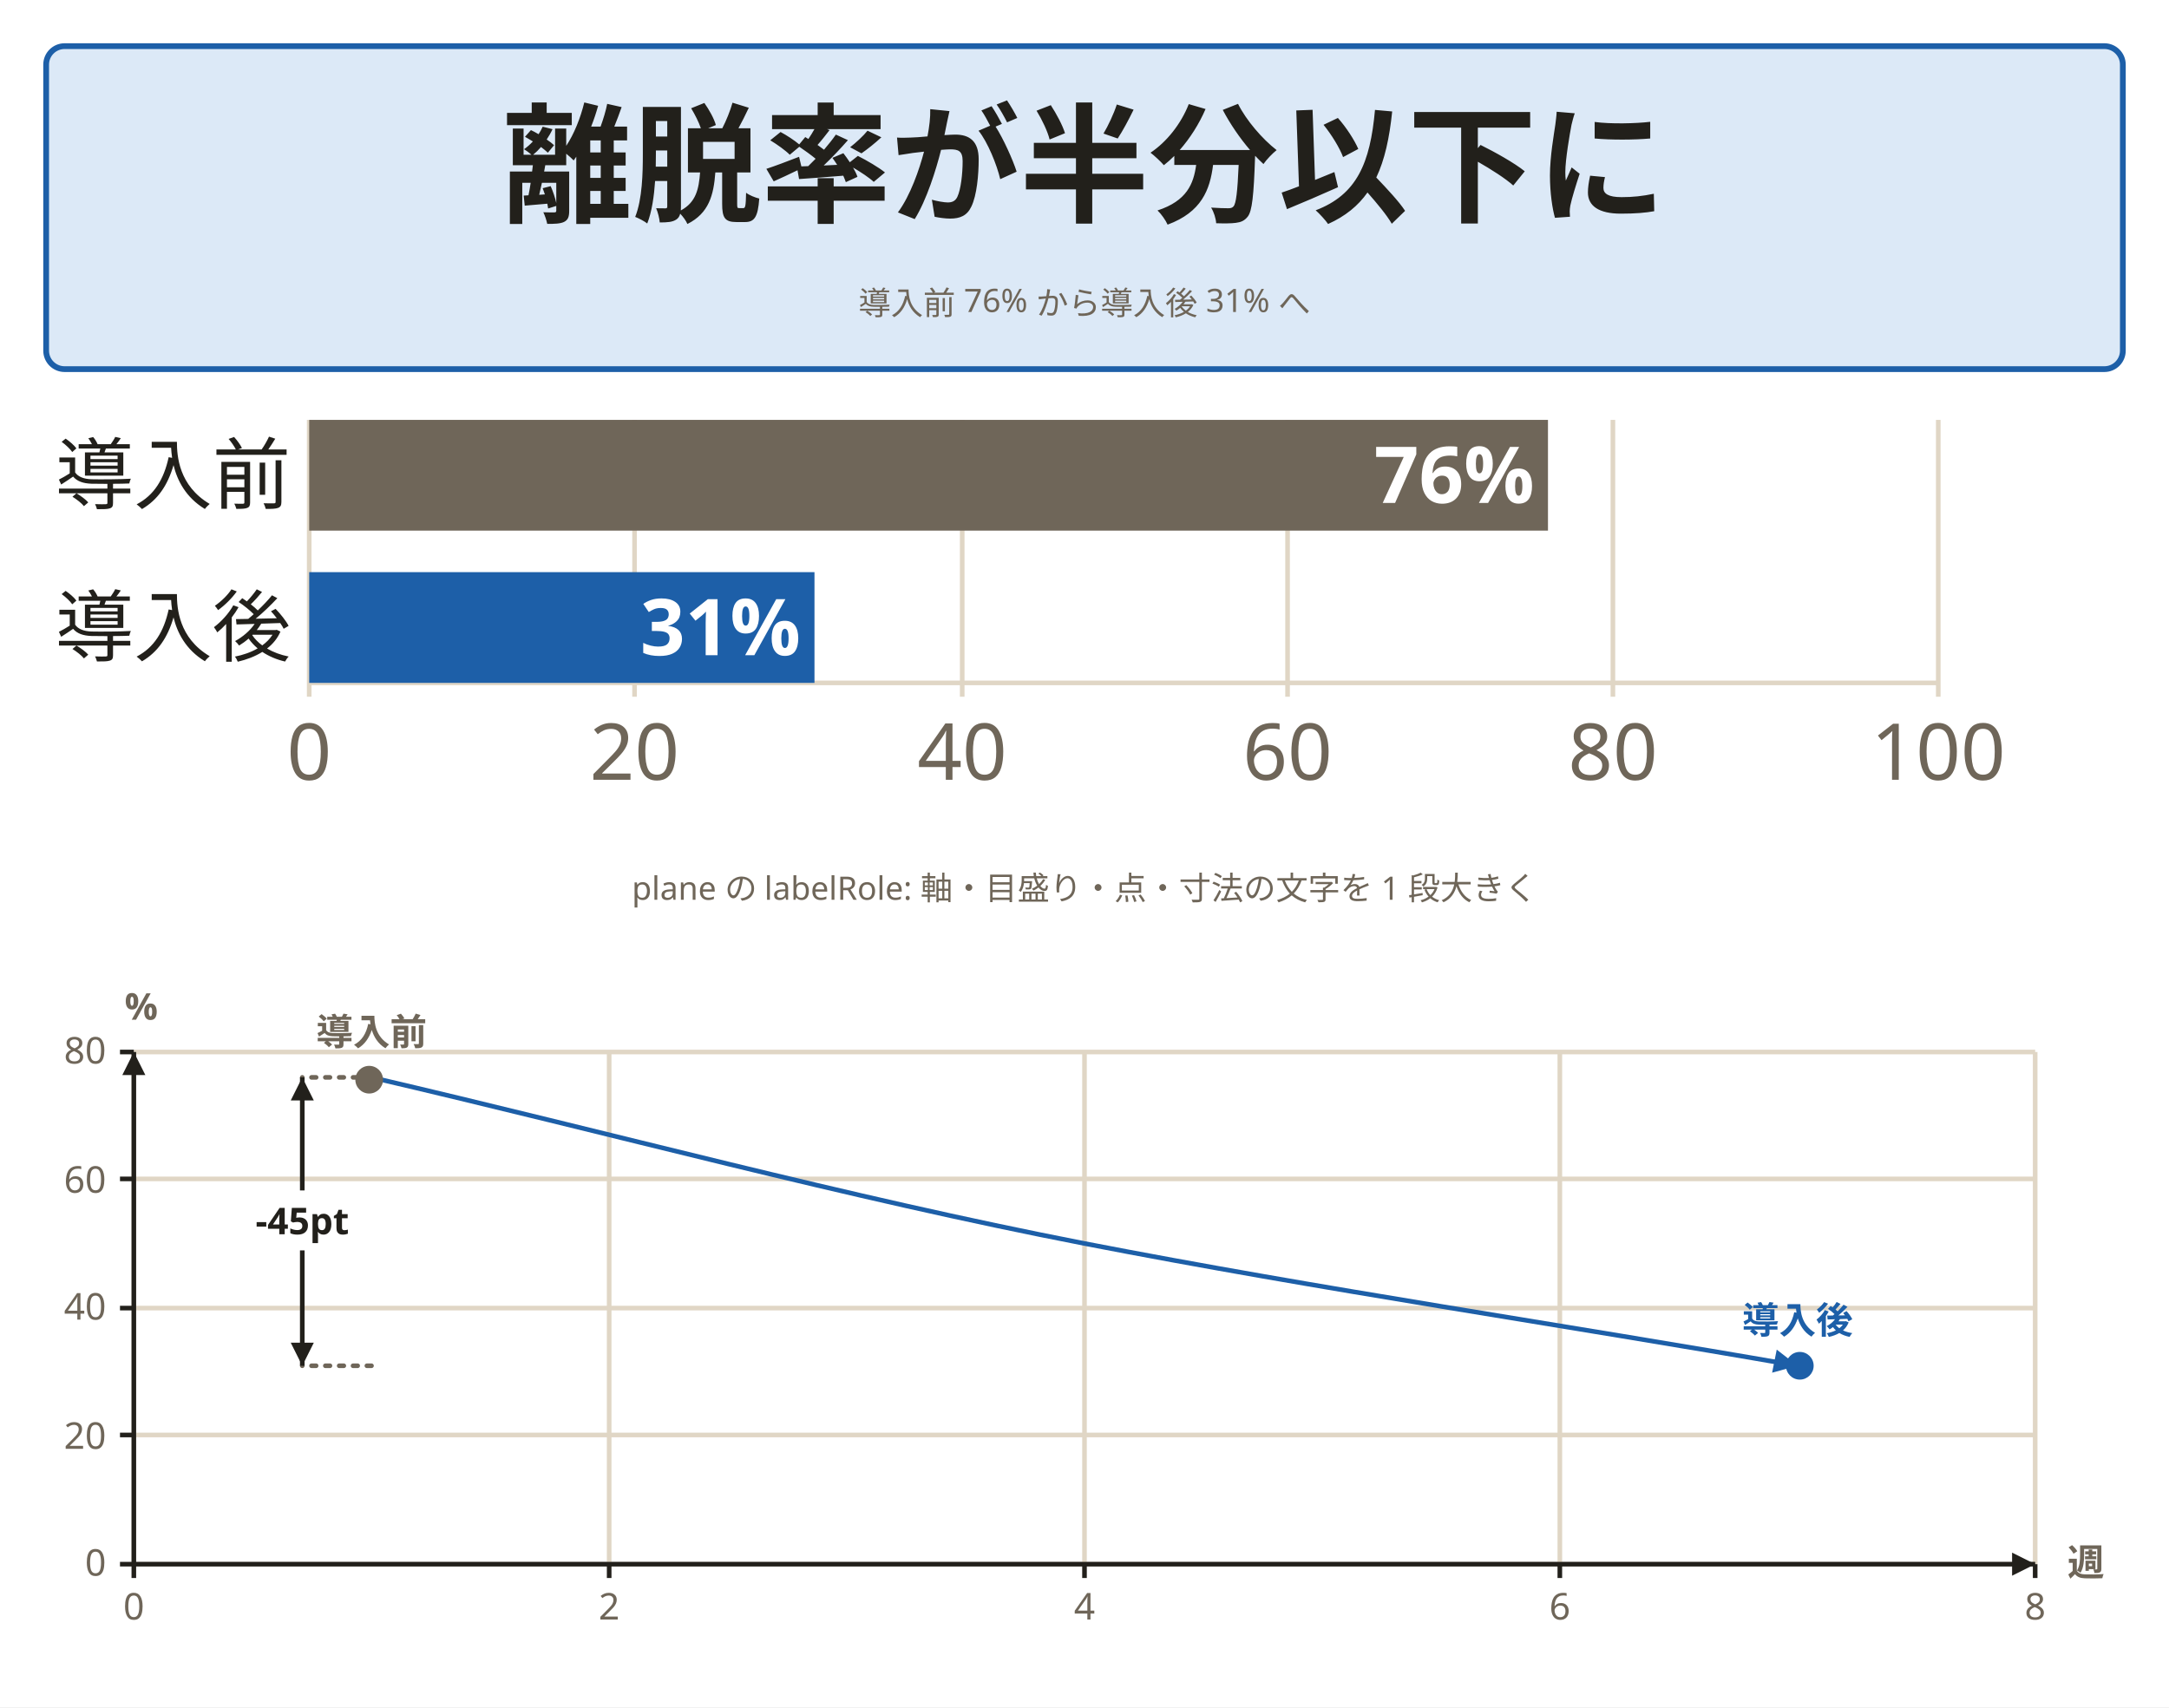
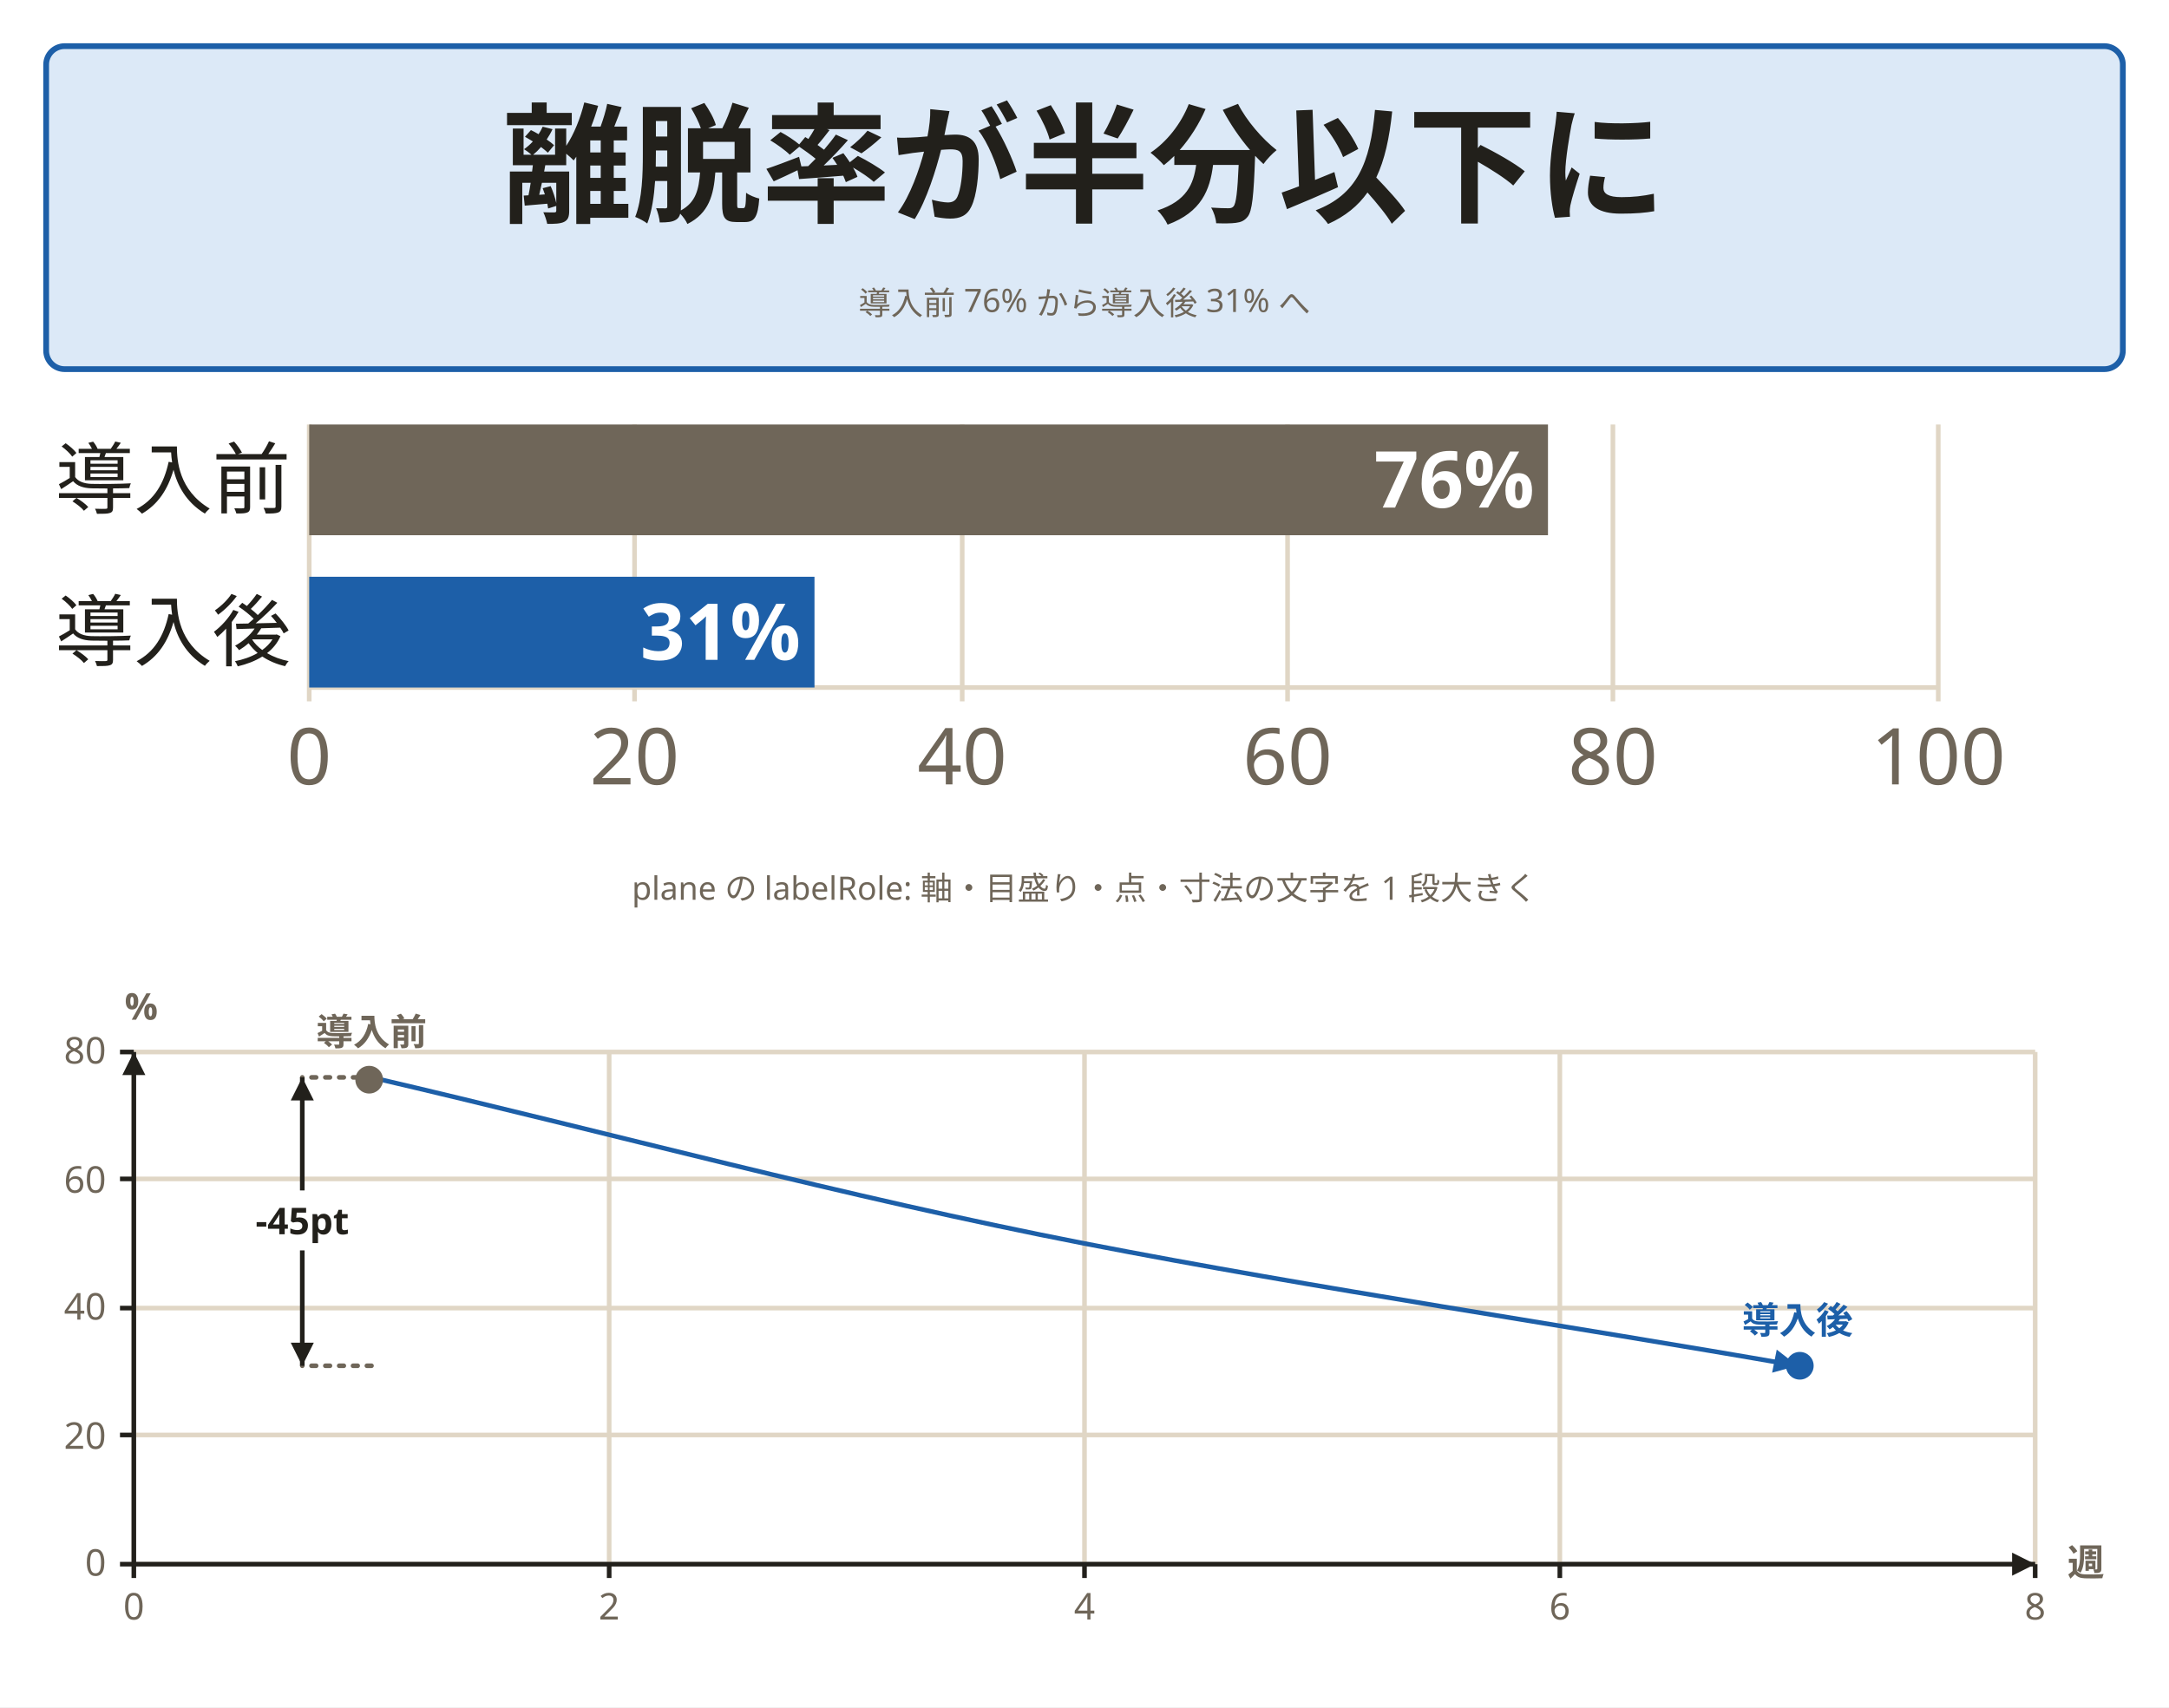
<svg xmlns="http://www.w3.org/2000/svg" width="940" height="740" viewBox="0 0 940 740" role="img" aria-labelledby="svg-title">
  <style>
    text { font-family: 'Hiragino Sans','Hiragino Kaku Gothic ProN','Yu Gothic','YuGothic',Meiryo,'Noto Sans JP',sans-serif; }
    .emoji { font-family: 'Noto Color Emoji','Segoe UI Emoji',sans-serif; }
  </style>
  <rect x="0" y="0" width="940" height="740" fill="#ffffff" />
  <rect x="20" y="20" width="900" height="140" rx="8" fill="#dce9f7" stroke="#1d5fa8" stroke-width="2.5" />
  <text x="470" y="92" text-anchor="middle" font-size="56" font-weight="700" fill="#22201b">離脱率が半分以下に</text>
  <text x="470" y="136.4" text-anchor="middle" font-size="14" font-weight="400" fill="#6f6659">導入前 76% から導入後 31% へ</text>
-   <path d="M134,182 L134,302" fill="none" stroke="#e0d6c5" stroke-width="2" />
-   <path d="M275,182 L275,302" fill="none" stroke="#e0d6c5" stroke-width="2" />
-   <path d="M417,182 L417,302" fill="none" stroke="#e0d6c5" stroke-width="2" />
-   <path d="M558,182 L558,302" fill="none" stroke="#e0d6c5" stroke-width="2" />
-   <path d="M699,182 L699,302" fill="none" stroke="#e0d6c5" stroke-width="2" />
-   <path d="M840,182 L840,302" fill="none" stroke="#e0d6c5" stroke-width="2" />
-   <path d="M134,296 L840,296" fill="none" stroke="#e0d6c5" stroke-width="2" />
-   <path d="M134,182 H670.86 V230 H134 Z" fill="#6f6659" />
-   <path d="M134,248 H352.98 V296 H134 Z" fill="#1d5fa8" />
-   <text x="134" y="338" text-anchor="middle" font-size="34" fill="#6f6659">0</text>
-   <text x="275" y="338" text-anchor="middle" font-size="34" fill="#6f6659">20</text>
-   <text x="417" y="338" text-anchor="middle" font-size="34" fill="#6f6659">40</text>
-   <text x="558" y="338" text-anchor="middle" font-size="34" fill="#6f6659">60</text>
-   <text x="699" y="338" text-anchor="middle" font-size="34" fill="#6f6659">80</text>
-   <text x="840" y="338" text-anchor="middle" font-size="34" fill="#6f6659">100</text>
-   <text x="126" y="218" text-anchor="end" font-size="34" fill="#22201b">導入前</text>
-   <text x="665" y="218" text-anchor="end" font-size="34" font-weight="700" fill="#ffffff">76%</text>
-   <text x="126" y="284" text-anchor="end" font-size="34" fill="#22201b">導入後</text>
-   <text x="347" y="284" text-anchor="end" font-size="34" font-weight="700" fill="#ffffff">31%</text>
+   <path d="M134,184 L134,304" fill="none" stroke="#e0d6c5" stroke-width="2" />
+   <path d="M275,184 L275,304" fill="none" stroke="#e0d6c5" stroke-width="2" />
+   <path d="M417,184 L417,304" fill="none" stroke="#e0d6c5" stroke-width="2" />
+   <path d="M558,184 L558,304" fill="none" stroke="#e0d6c5" stroke-width="2" />
+   <path d="M699,184 L699,304" fill="none" stroke="#e0d6c5" stroke-width="2" />
+   <path d="M840,184 L840,304" fill="none" stroke="#e0d6c5" stroke-width="2" />
+   <path d="M134,298 L840,298" fill="none" stroke="#e0d6c5" stroke-width="2" />
+   <path d="M134,184 H670.86 V232 H134 Z" fill="#6f6659" />
+   <path d="M134,250 H352.98 V298 H134 Z" fill="#1d5fa8" />
+   <text x="134" y="340" text-anchor="middle" font-size="34" fill="#6f6659">0</text>
+   <text x="275" y="340" text-anchor="middle" font-size="34" fill="#6f6659">20</text>
+   <text x="417" y="340" text-anchor="middle" font-size="34" fill="#6f6659">40</text>
+   <text x="558" y="340" text-anchor="middle" font-size="34" fill="#6f6659">60</text>
+   <text x="699" y="340" text-anchor="middle" font-size="34" fill="#6f6659">80</text>
+   <text x="840" y="340" text-anchor="middle" font-size="34" fill="#6f6659">100</text>
+   <text x="126" y="220" text-anchor="end" font-size="34" fill="#22201b">導入前</text>
+   <text x="665" y="220" text-anchor="end" font-size="34" font-weight="700" fill="#ffffff">76%</text>
+   <text x="126" y="286" text-anchor="end" font-size="34" fill="#22201b">導入後</text>
+   <text x="347" y="286" text-anchor="end" font-size="34" font-weight="700" fill="#ffffff">31%</text>
  <text x="470" y="390" text-anchor="middle" font-size="14" font-weight="400" fill="#6f6659">plane の labelRole: 軸・目盛り・点・寸法の文字を 1 段大きく</text>
  <path d="M58,456 L58,678 M264,456 L264,678 M470,456 L470,678 M676,456 L676,678 M882,456 L882,678 M58,678 L882,678 M58,622 L882,622 M58,567 L882,567 M58,511 L882,511 M58,456 L882,456" fill="none" stroke="#e0d6c5" stroke-width="2" />
  <path d="M58,678 L882,678 M58,678 L58,456" fill="none" stroke="#22201b" stroke-width="2" />
  <polygon points="882,678 872,683 872,673" fill="#22201b" />
  <polygon points="58,456 63,466 53,466" fill="#22201b" />
  <path d="M58,678 L58,684 M264,678 L264,684 M470,678 L470,684 M676,678 L676,684 M882,678 L882,684 M58,678 L52,678 M58,622 L52,622 M58,567 L52,567 M58,511 L52,511 M58,456 L52,456" fill="none" stroke="#22201b" stroke-width="2" />
  <path d="M161,467 C264,491 367,519 470,539 C573,559 676,574 779,592" fill="none" stroke="#1d5fa8" stroke-width="2" />
  <polygon points="779,592 768,595 770,585" fill="#1d5fa8" />
  <path d="M161,467 L131,467" fill="none" stroke="#6f6659" stroke-width="2" stroke-dasharray="2,4" stroke-linecap="round" />
  <path d="M161,592 L131,592" fill="none" stroke="#6f6659" stroke-width="2" stroke-dasharray="2,4" stroke-linecap="round" />
  <path d="M131,467 L131,592" fill="none" stroke="#22201b" stroke-width="2" />
  <polygon points="131,467 136,477 126,477" fill="#22201b" />
  <polygon points="131,592 126,582 136,582" fill="#22201b" />
  <rect x="104" y="516" width="52" height="26" rx="13" fill="#ffffff" />
  <circle cx="160" cy="468" r="6" fill="#6f6659" />
  <circle cx="780" cy="592" r="6" fill="#1d5fa8" />
  <text x="58" y="702" text-anchor="middle" font-size="16" fill="#6f6659">0</text>
  <text x="264" y="702" text-anchor="middle" font-size="16" fill="#6f6659">2</text>
  <text x="470" y="702" text-anchor="middle" font-size="16" fill="#6f6659">4</text>
  <text x="676" y="702" text-anchor="middle" font-size="16" fill="#6f6659">6</text>
  <text x="882" y="702" text-anchor="middle" font-size="16" fill="#6f6659">8</text>
  <text x="46" y="683" text-anchor="end" font-size="16" fill="#6f6659">0</text>
  <text x="46" y="628" text-anchor="end" font-size="16" fill="#6f6659">20</text>
  <text x="46" y="572" text-anchor="end" font-size="16" fill="#6f6659">40</text>
  <text x="46" y="517" text-anchor="end" font-size="16" fill="#6f6659">60</text>
  <text x="46" y="461" text-anchor="end" font-size="16" fill="#6f6659">80</text>
  <text x="896" y="683" font-size="16" font-weight="700" fill="#6f6659">週</text>
  <text x="54" y="442" font-size="16" font-weight="700" fill="#6f6659">%</text>
  <text x="161" y="453" text-anchor="middle" font-size="16" font-weight="700" fill="#6f6659">導入前</text>
  <text x="779" y="578" text-anchor="middle" font-size="16" font-weight="700" fill="#1d5fa8">導入後</text>
  <text x="131" y="535" text-anchor="middle" font-size="16" font-weight="700" fill="#22201b">-45pt</text>
</svg>
